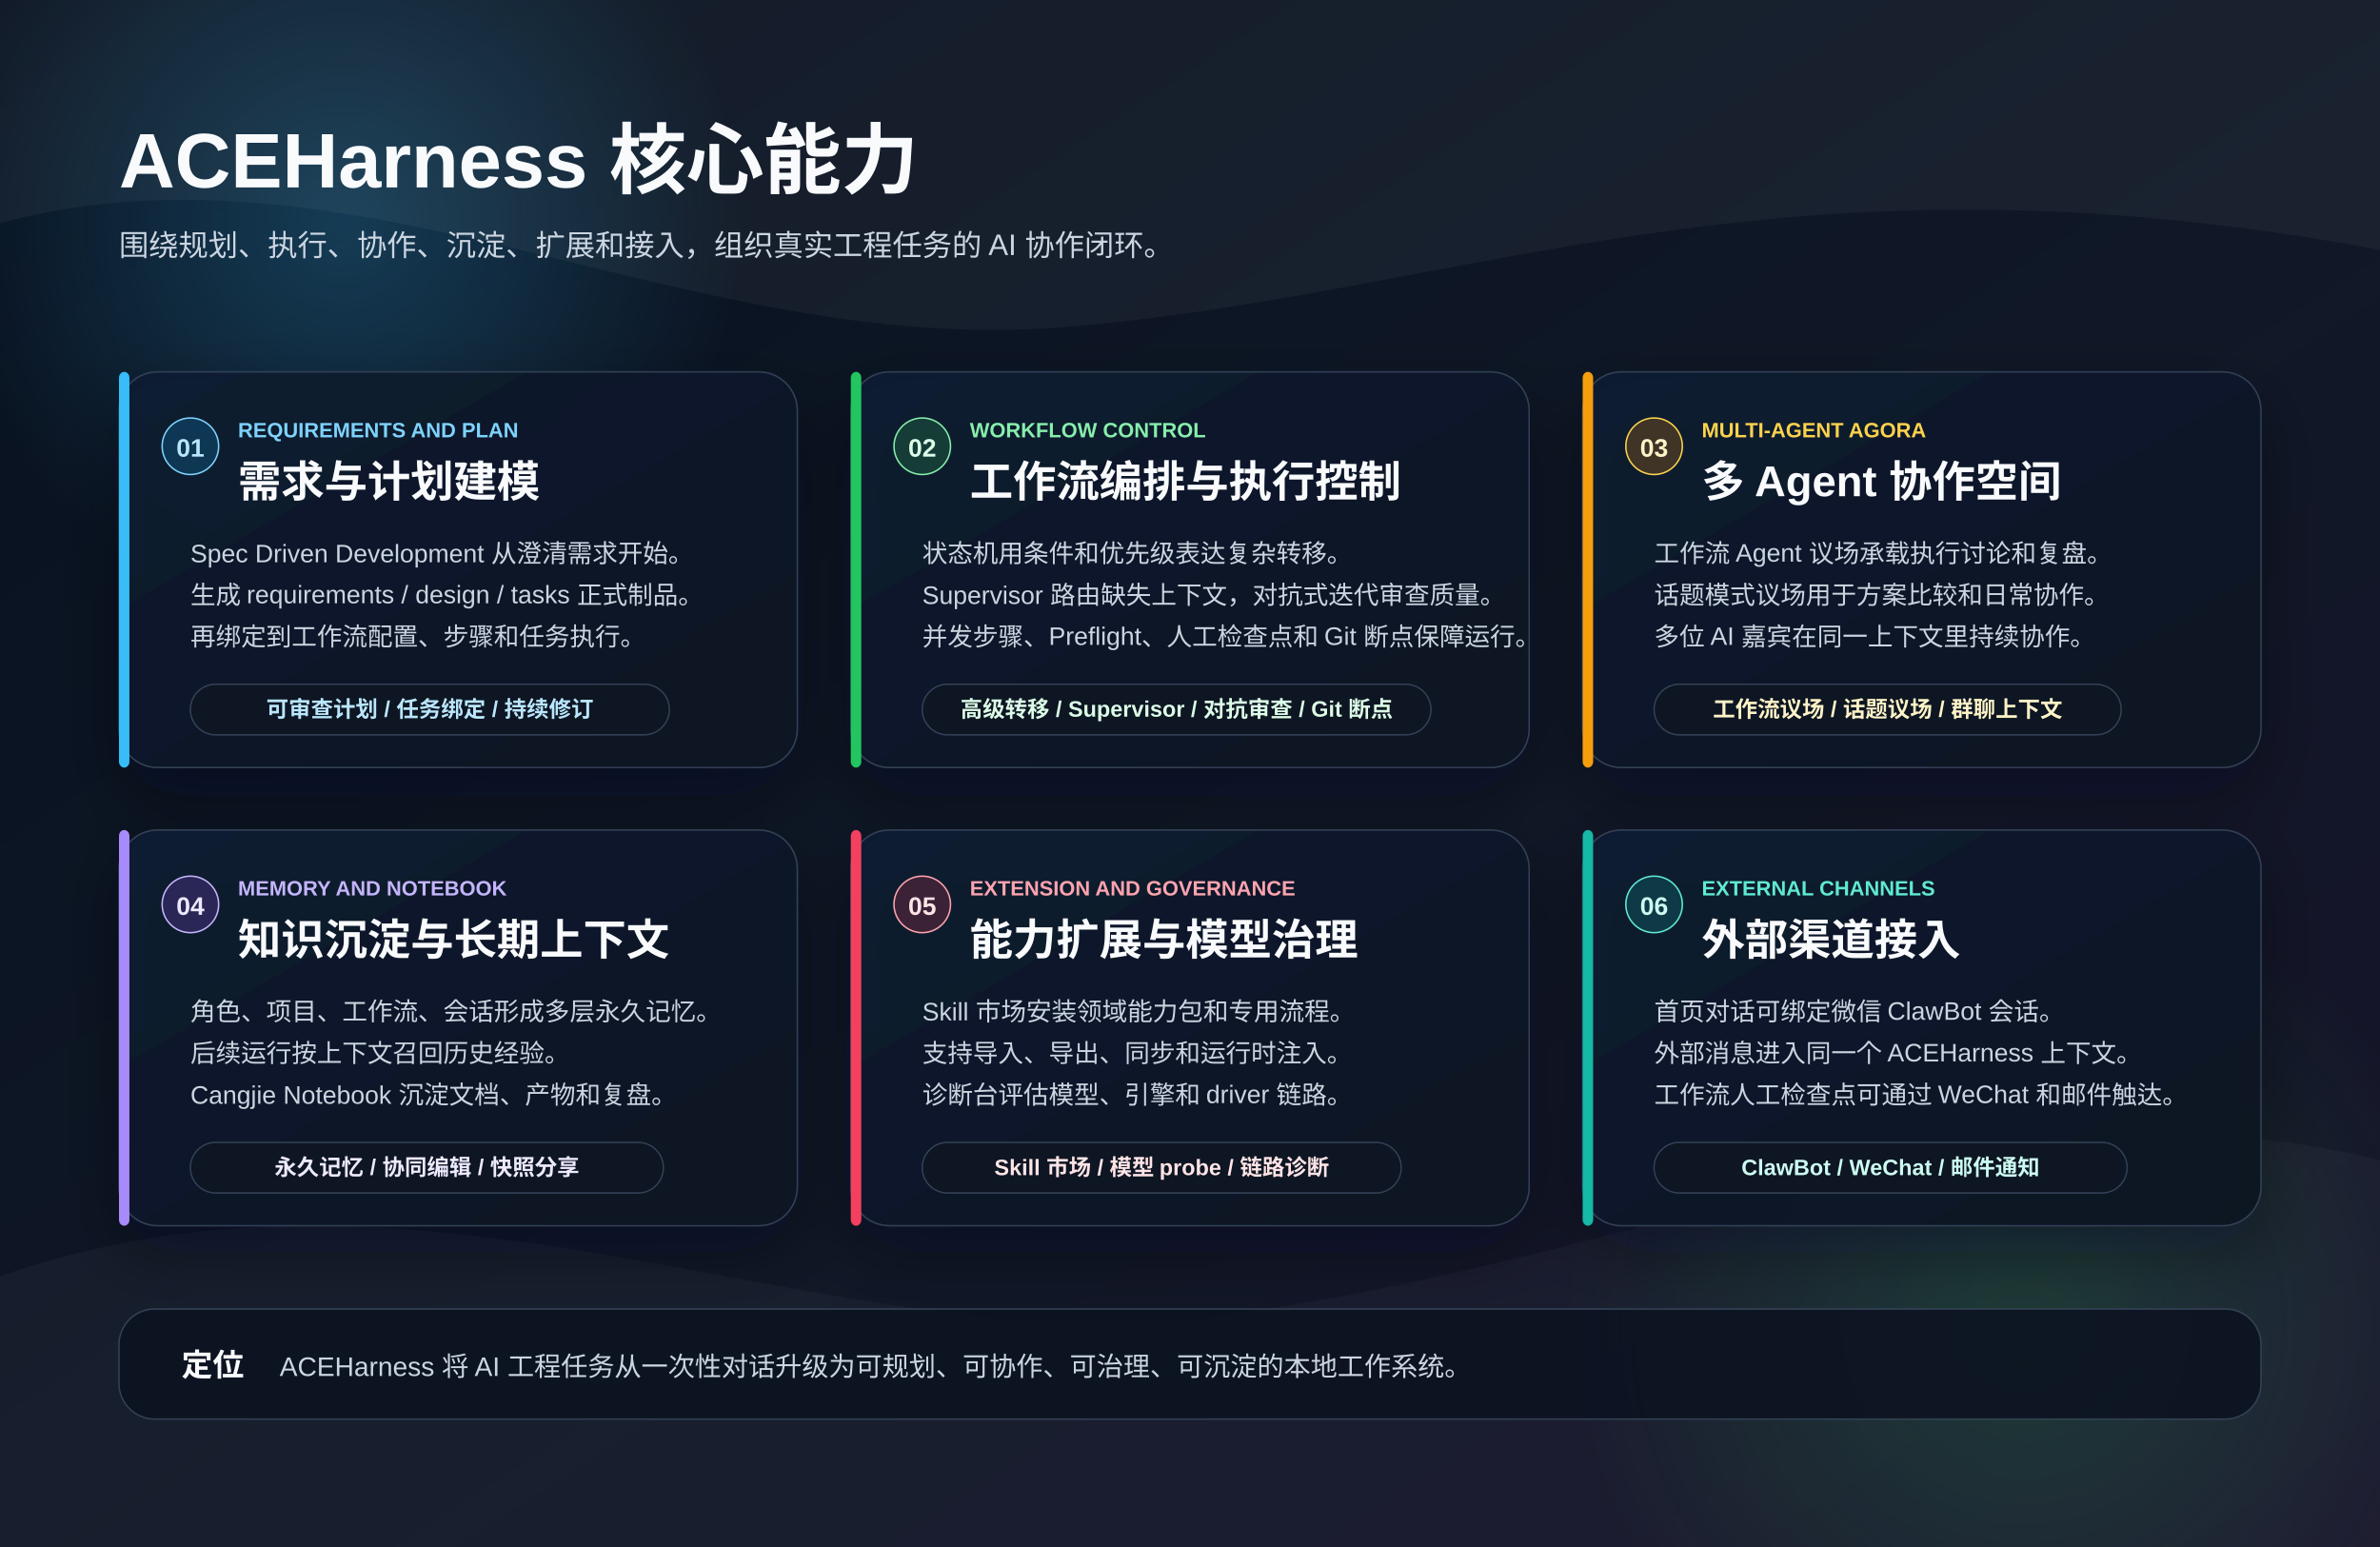
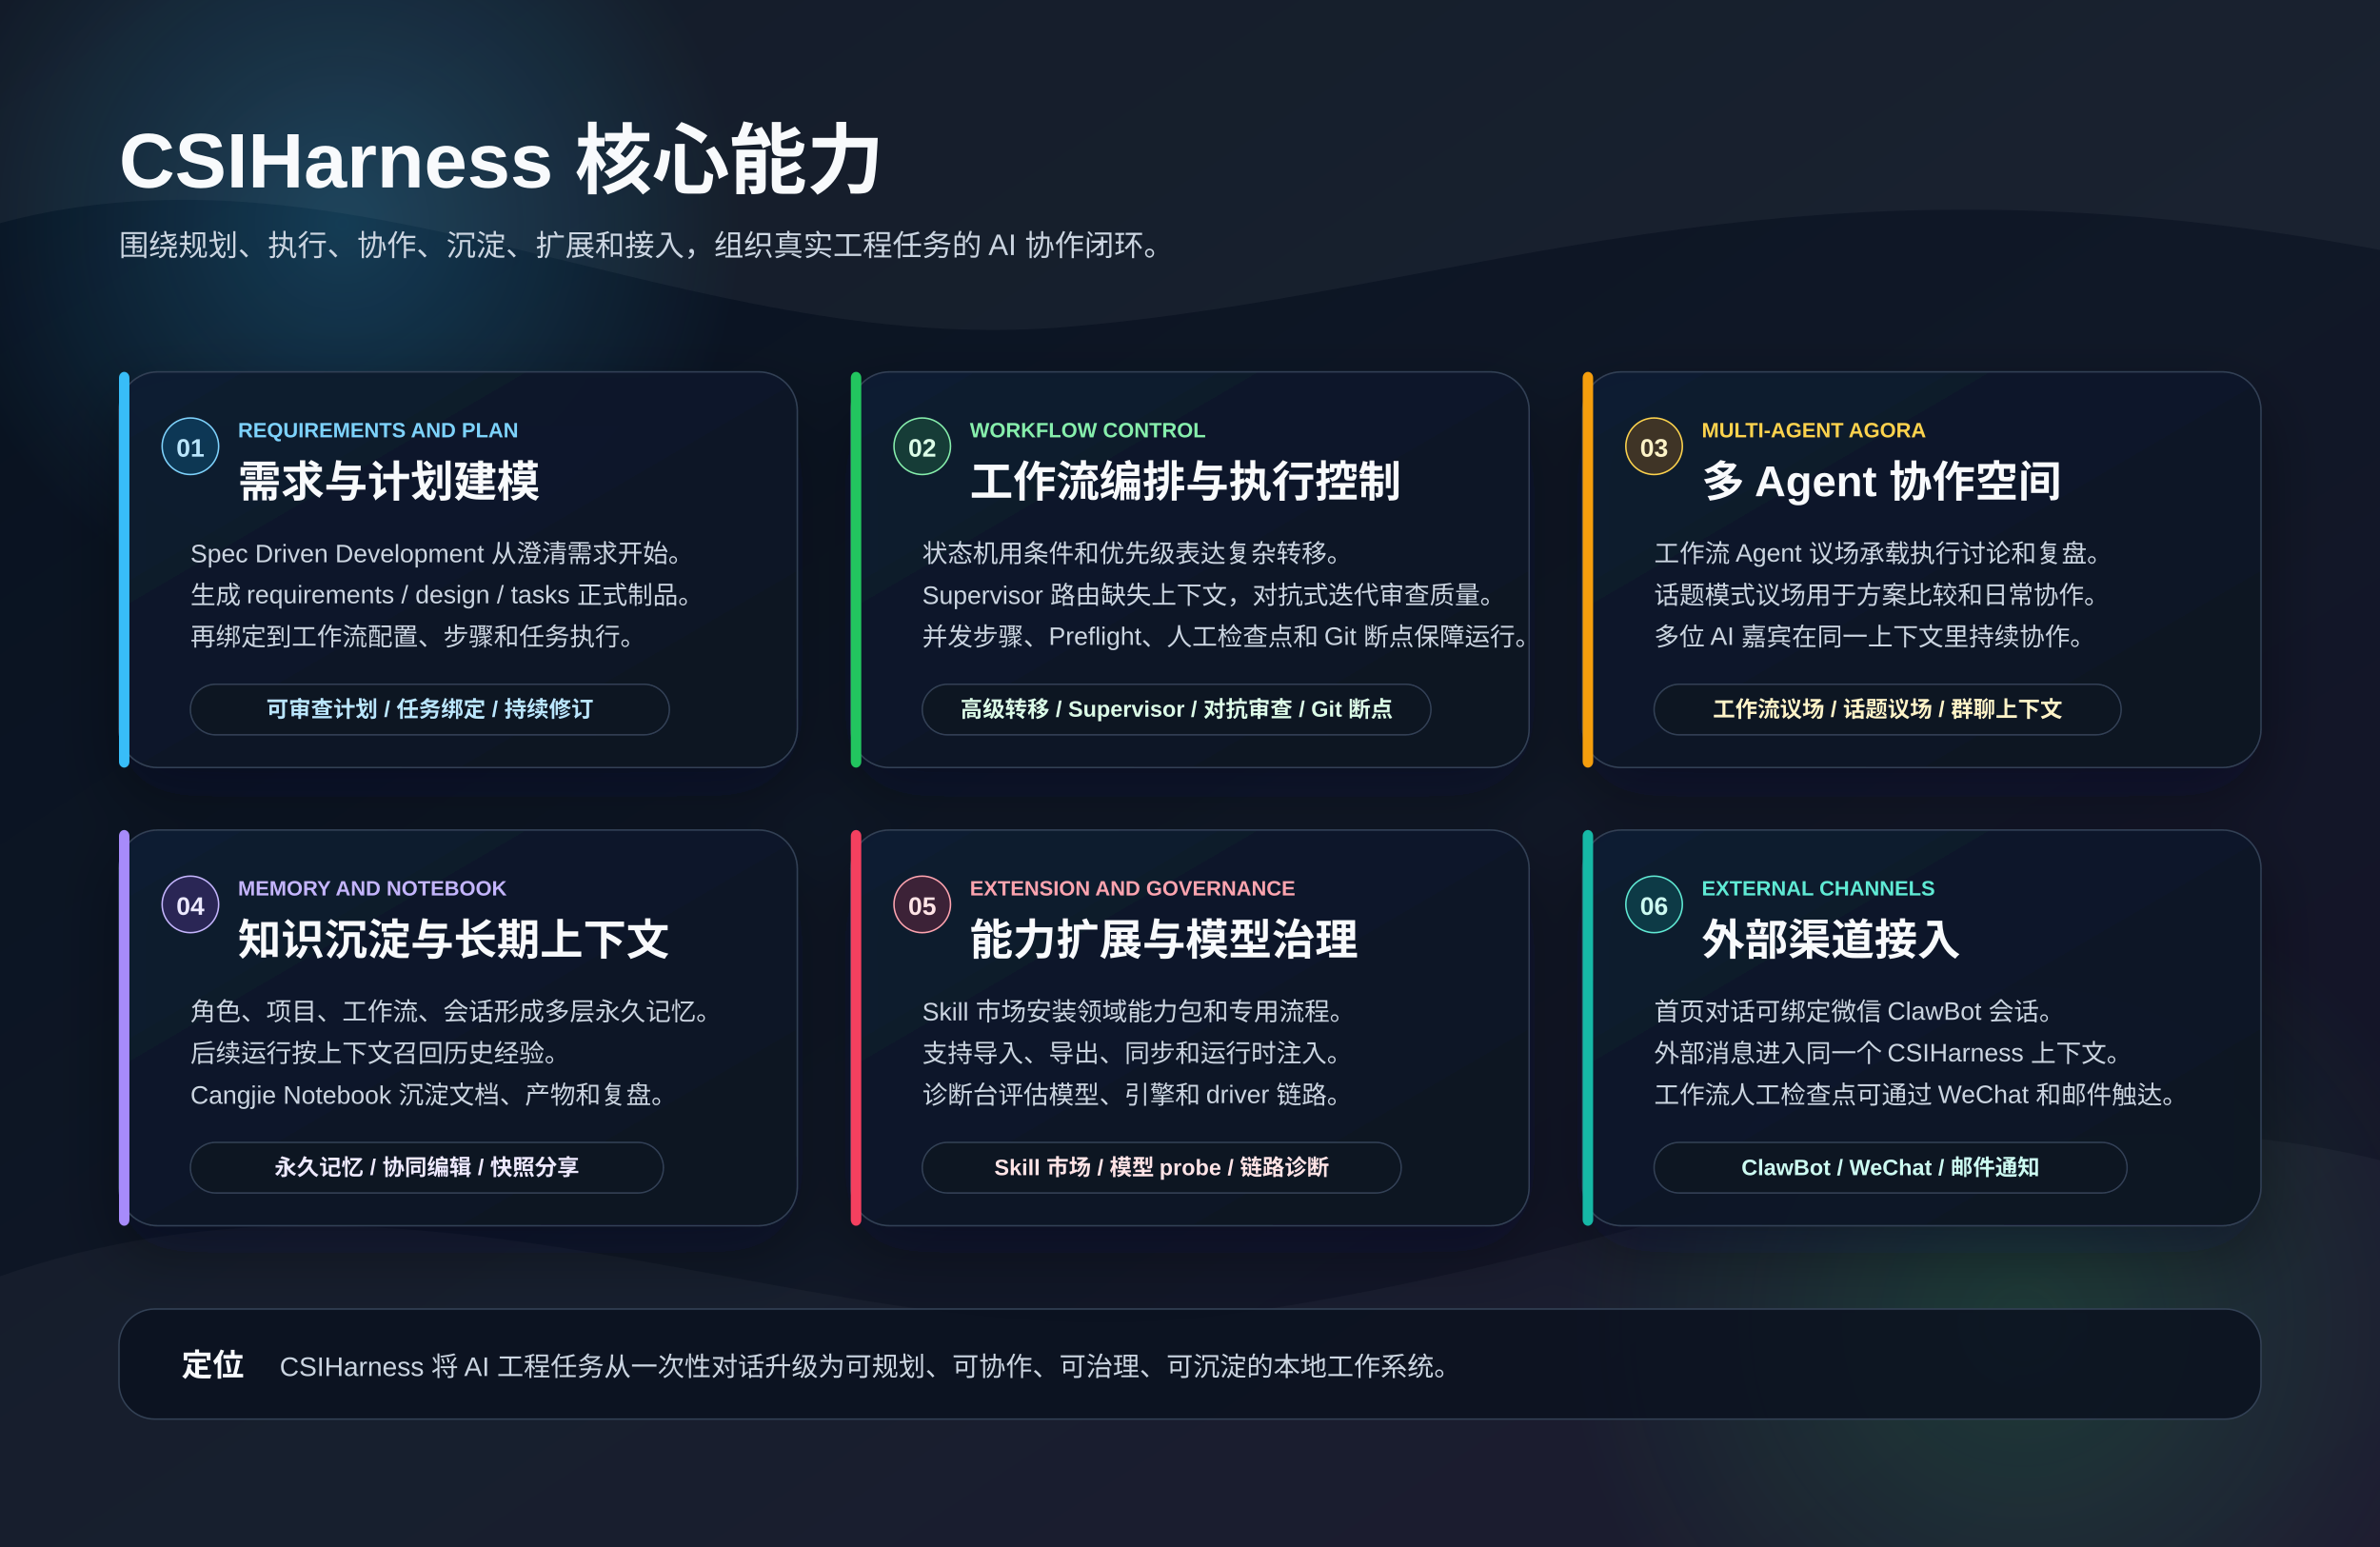
<svg xmlns="http://www.w3.org/2000/svg" viewBox="0 0 1600 1040" role="img" aria-labelledby="title desc">
  <defs>
    <linearGradient id="bg" x1="0" y1="0" x2="1" y2="1">
      <stop offset="0%" stop-color="#07111F" />
      <stop offset="55%" stop-color="#101827" />
      <stop offset="100%" stop-color="#171329" />
    </linearGradient>
    <linearGradient id="panel" x1="0" y1="0" x2="1" y2="1">
      <stop offset="0%" stop-color="#111C31" stop-opacity="0.98" />
      <stop offset="100%" stop-color="#0B1220" stop-opacity="0.98" />
    </linearGradient>
    <radialGradient id="glowBlue" cx="50%" cy="50%" r="50%">
      <stop offset="0%" stop-color="#38BDF8" stop-opacity="0.24" />
      <stop offset="100%" stop-color="#38BDF8" stop-opacity="0" />
    </radialGradient>
    <radialGradient id="glowGreen" cx="50%" cy="50%" r="50%">
      <stop offset="0%" stop-color="#22C55E" stop-opacity="0.18" />
      <stop offset="100%" stop-color="#22C55E" stop-opacity="0" />
    </radialGradient>
    <filter id="shadow" x="-12%" y="-16%" width="124%" height="140%">
      <feDropShadow dx="0" dy="18" stdDeviation="22" flood-color="#020617" flood-opacity="0.38" />
    </filter>
    <style>
      .font { font-family: Arial, "Microsoft YaHei", "PingFang SC", sans-serif; }
      .muted { fill: #CBD5E1; font-size: 17px; }
      .label { font-size: 14px; font-weight: 700; }
      .title { fill: #F8FAFC; font-size: 29px; font-weight: 700; }
      .chip { fill: #0B1220; stroke: #334155; stroke-width: 1; }
    </style>
  </defs>
  <rect width="1600" height="1040" fill="url(#bg)" />
  <circle cx="230" cy="150" r="270" fill="url(#glowBlue)" />
  <circle cx="1360" cy="890" r="310" fill="url(#glowGreen)" />
  <path d="M0 150C238 86 462 240 714 220C986 198 1194 92 1600 168V0H0Z" fill="#FFFFFF" fill-opacity="0.045" />
  <path d="M0 858C292 756 560 920 824 884C1134 842 1340 716 1600 780V1040H0Z" fill="#FFFFFF" fill-opacity="0.035" />
  <g class="font">
-     <text x="80" y="126" fill="#F8FAFC" font-size="52" font-weight="800">ACEHarness 核心能力</text>
+     <text x="80" y="126" fill="#F8FAFC" font-size="52" font-weight="800">CSIHarness 核心能力</text>
    <text x="80" y="172" fill="#CBD5E1" font-size="20">围绕规划、执行、协作、沉淀、扩展和接入，组织真实工程任务的 AI 协作闭环。</text>
  </g>
  <g class="font" filter="url(#shadow)">
    <rect x="80" y="250" width="456" height="266" rx="26" fill="url(#panel)" stroke="#334155" />
    <rect x="80" y="250" width="7" height="266" rx="4" fill="#38BDF8" />
    <circle cx="128" cy="300" r="19" fill="#0EA5E9" fill-opacity="0.20" stroke="#7DD3FC" />
    <text x="128" y="307" text-anchor="middle" fill="#BAE6FD" font-size="17" font-weight="700">01</text>
    <text x="160" y="294" fill="#7DD3FC" class="label">REQUIREMENTS AND PLAN</text>
    <text x="160" y="334" class="title">需求与计划建模</text>
    <text x="128" y="378" class="muted">
      <tspan x="128" dy="0">Spec Driven Development 从澄清需求开始。</tspan>
      <tspan x="128" dy="28">生成 requirements / design / tasks 正式制品。</tspan>
      <tspan x="128" dy="28">再绑定到工作流配置、步骤和任务执行。</tspan>
    </text>
    <rect x="128" y="460" width="322" height="34" rx="17" class="chip" />
    <text x="289" y="482" text-anchor="middle" fill="#BAE6FD" font-size="15" font-weight="700">可审查计划 / 任务绑定 / 持续修订</text>
    <rect x="572" y="250" width="456" height="266" rx="26" fill="url(#panel)" stroke="#334155" />
    <rect x="572" y="250" width="7" height="266" rx="4" fill="#22C55E" />
    <circle cx="620" cy="300" r="19" fill="#22C55E" fill-opacity="0.20" stroke="#86EFAC" />
    <text x="620" y="307" text-anchor="middle" fill="#DCFCE7" font-size="17" font-weight="700">02</text>
    <text x="652" y="294" fill="#86EFAC" class="label">WORKFLOW CONTROL</text>
    <text x="652" y="334" class="title">工作流编排与执行控制</text>
    <text x="620" y="378" class="muted">
      <tspan x="620" dy="0">状态机用条件和优先级表达复杂转移。</tspan>
      <tspan x="620" dy="28">Supervisor 路由缺失上下文，对抗式迭代审查质量。</tspan>
      <tspan x="620" dy="28">并发步骤、Preflight、人工检查点和 Git 断点保障运行。</tspan>
    </text>
    <rect x="620" y="460" width="342" height="34" rx="17" class="chip" />
    <text x="791" y="482" text-anchor="middle" fill="#DCFCE7" font-size="15" font-weight="700">高级转移 / Supervisor / 对抗审查 / Git 断点</text>
    <rect x="1064" y="250" width="456" height="266" rx="26" fill="url(#panel)" stroke="#334155" />
    <rect x="1064" y="250" width="7" height="266" rx="4" fill="#F59E0B" />
    <circle cx="1112" cy="300" r="19" fill="#F59E0B" fill-opacity="0.20" stroke="#FCD34D" />
    <text x="1112" y="307" text-anchor="middle" fill="#FEF3C7" font-size="17" font-weight="700">03</text>
    <text x="1144" y="294" fill="#FCD34D" class="label">MULTI-AGENT AGORA</text>
    <text x="1144" y="334" class="title">多 Agent 协作空间</text>
    <text x="1112" y="378" class="muted">
      <tspan x="1112" dy="0">工作流 Agent 议场承载执行讨论和复盘。</tspan>
      <tspan x="1112" dy="28">话题模式议场用于方案比较和日常协作。</tspan>
      <tspan x="1112" dy="28">多位 AI 嘉宾在同一上下文里持续协作。</tspan>
    </text>
    <rect x="1112" y="460" width="314" height="34" rx="17" class="chip" />
    <text x="1269" y="482" text-anchor="middle" fill="#FEF3C7" font-size="15" font-weight="700">工作流议场 / 话题议场 / 群聊上下文</text>
    <rect x="80" y="558" width="456" height="266" rx="26" fill="url(#panel)" stroke="#334155" />
    <rect x="80" y="558" width="7" height="266" rx="4" fill="#A78BFA" />
    <circle cx="128" cy="608" r="19" fill="#8B5CF6" fill-opacity="0.20" stroke="#C4B5FD" />
    <text x="128" y="615" text-anchor="middle" fill="#EDE9FE" font-size="17" font-weight="700">04</text>
    <text x="160" y="602" fill="#C4B5FD" class="label">MEMORY AND NOTEBOOK</text>
    <text x="160" y="642" class="title">知识沉淀与长期上下文</text>
    <text x="128" y="686" class="muted">
      <tspan x="128" dy="0">角色、项目、工作流、会话形成多层永久记忆。</tspan>
      <tspan x="128" dy="28">后续运行按上下文召回历史经验。</tspan>
      <tspan x="128" dy="28">Cangjie Notebook 沉淀文档、产物和复盘。</tspan>
    </text>
    <rect x="128" y="768" width="318" height="34" rx="17" class="chip" />
    <text x="287" y="790" text-anchor="middle" fill="#EDE9FE" font-size="15" font-weight="700">永久记忆 / 协同编辑 / 快照分享</text>
    <rect x="572" y="558" width="456" height="266" rx="26" fill="url(#panel)" stroke="#334155" />
    <rect x="572" y="558" width="7" height="266" rx="4" fill="#F43F5E" />
    <circle cx="620" cy="608" r="19" fill="#F43F5E" fill-opacity="0.20" stroke="#FDA4AF" />
    <text x="620" y="615" text-anchor="middle" fill="#FFE4E6" font-size="17" font-weight="700">05</text>
    <text x="652" y="602" fill="#FDA4AF" class="label">EXTENSION AND GOVERNANCE</text>
    <text x="652" y="642" class="title">能力扩展与模型治理</text>
    <text x="620" y="686" class="muted">
      <tspan x="620" dy="0">Skill 市场安装领域能力包和专用流程。</tspan>
      <tspan x="620" dy="28">支持导入、导出、同步和运行时注入。</tspan>
      <tspan x="620" dy="28">诊断台评估模型、引擎和 driver 链路。</tspan>
    </text>
    <rect x="620" y="768" width="322" height="34" rx="17" class="chip" />
    <text x="781" y="790" text-anchor="middle" fill="#FFE4E6" font-size="15" font-weight="700">Skill 市场 / 模型 probe / 链路诊断</text>
    <rect x="1064" y="558" width="456" height="266" rx="26" fill="url(#panel)" stroke="#334155" />
    <rect x="1064" y="558" width="7" height="266" rx="4" fill="#14B8A6" />
    <circle cx="1112" cy="608" r="19" fill="#14B8A6" fill-opacity="0.20" stroke="#5EEAD4" />
    <text x="1112" y="615" text-anchor="middle" fill="#CCFBF1" font-size="17" font-weight="700">06</text>
    <text x="1144" y="602" fill="#5EEAD4" class="label">EXTERNAL CHANNELS</text>
    <text x="1144" y="642" class="title">外部渠道接入</text>
    <text x="1112" y="686" class="muted">
      <tspan x="1112" dy="0">首页对话可绑定微信 ClawBot 会话。</tspan>
-       <tspan x="1112" dy="28">外部消息进入同一个 ACEHarness 上下文。</tspan>
+       <tspan x="1112" dy="28">外部消息进入同一个 CSIHarness 上下文。</tspan>
      <tspan x="1112" dy="28">工作流人工检查点可通过 WeChat 和邮件触达。</tspan>
    </text>
    <rect x="1112" y="768" width="318" height="34" rx="17" class="chip" />
    <text x="1271" y="790" text-anchor="middle" fill="#CCFBF1" font-size="15" font-weight="700">ClawBot / WeChat / 邮件通知</text>
  </g>
  <g class="font">
    <rect x="80" y="880" width="1440" height="74" rx="24" fill="#0B1220" fill-opacity="0.86" stroke="#334155" />
    <text x="122" y="925" fill="#F8FAFC" font-size="21" font-weight="700">定位</text>
-     <text x="188" y="925" fill="#CBD5E1" font-size="18">ACEHarness 将 AI 工程任务从一次性对话升级为可规划、可协作、可治理、可沉淀的本地工作系统。</text>
+     <text x="188" y="925" fill="#CBD5E1" font-size="18">CSIHarness 将 AI 工程任务从一次性对话升级为可规划、可协作、可治理、可沉淀的本地工作系统。</text>
  </g>
</svg>
